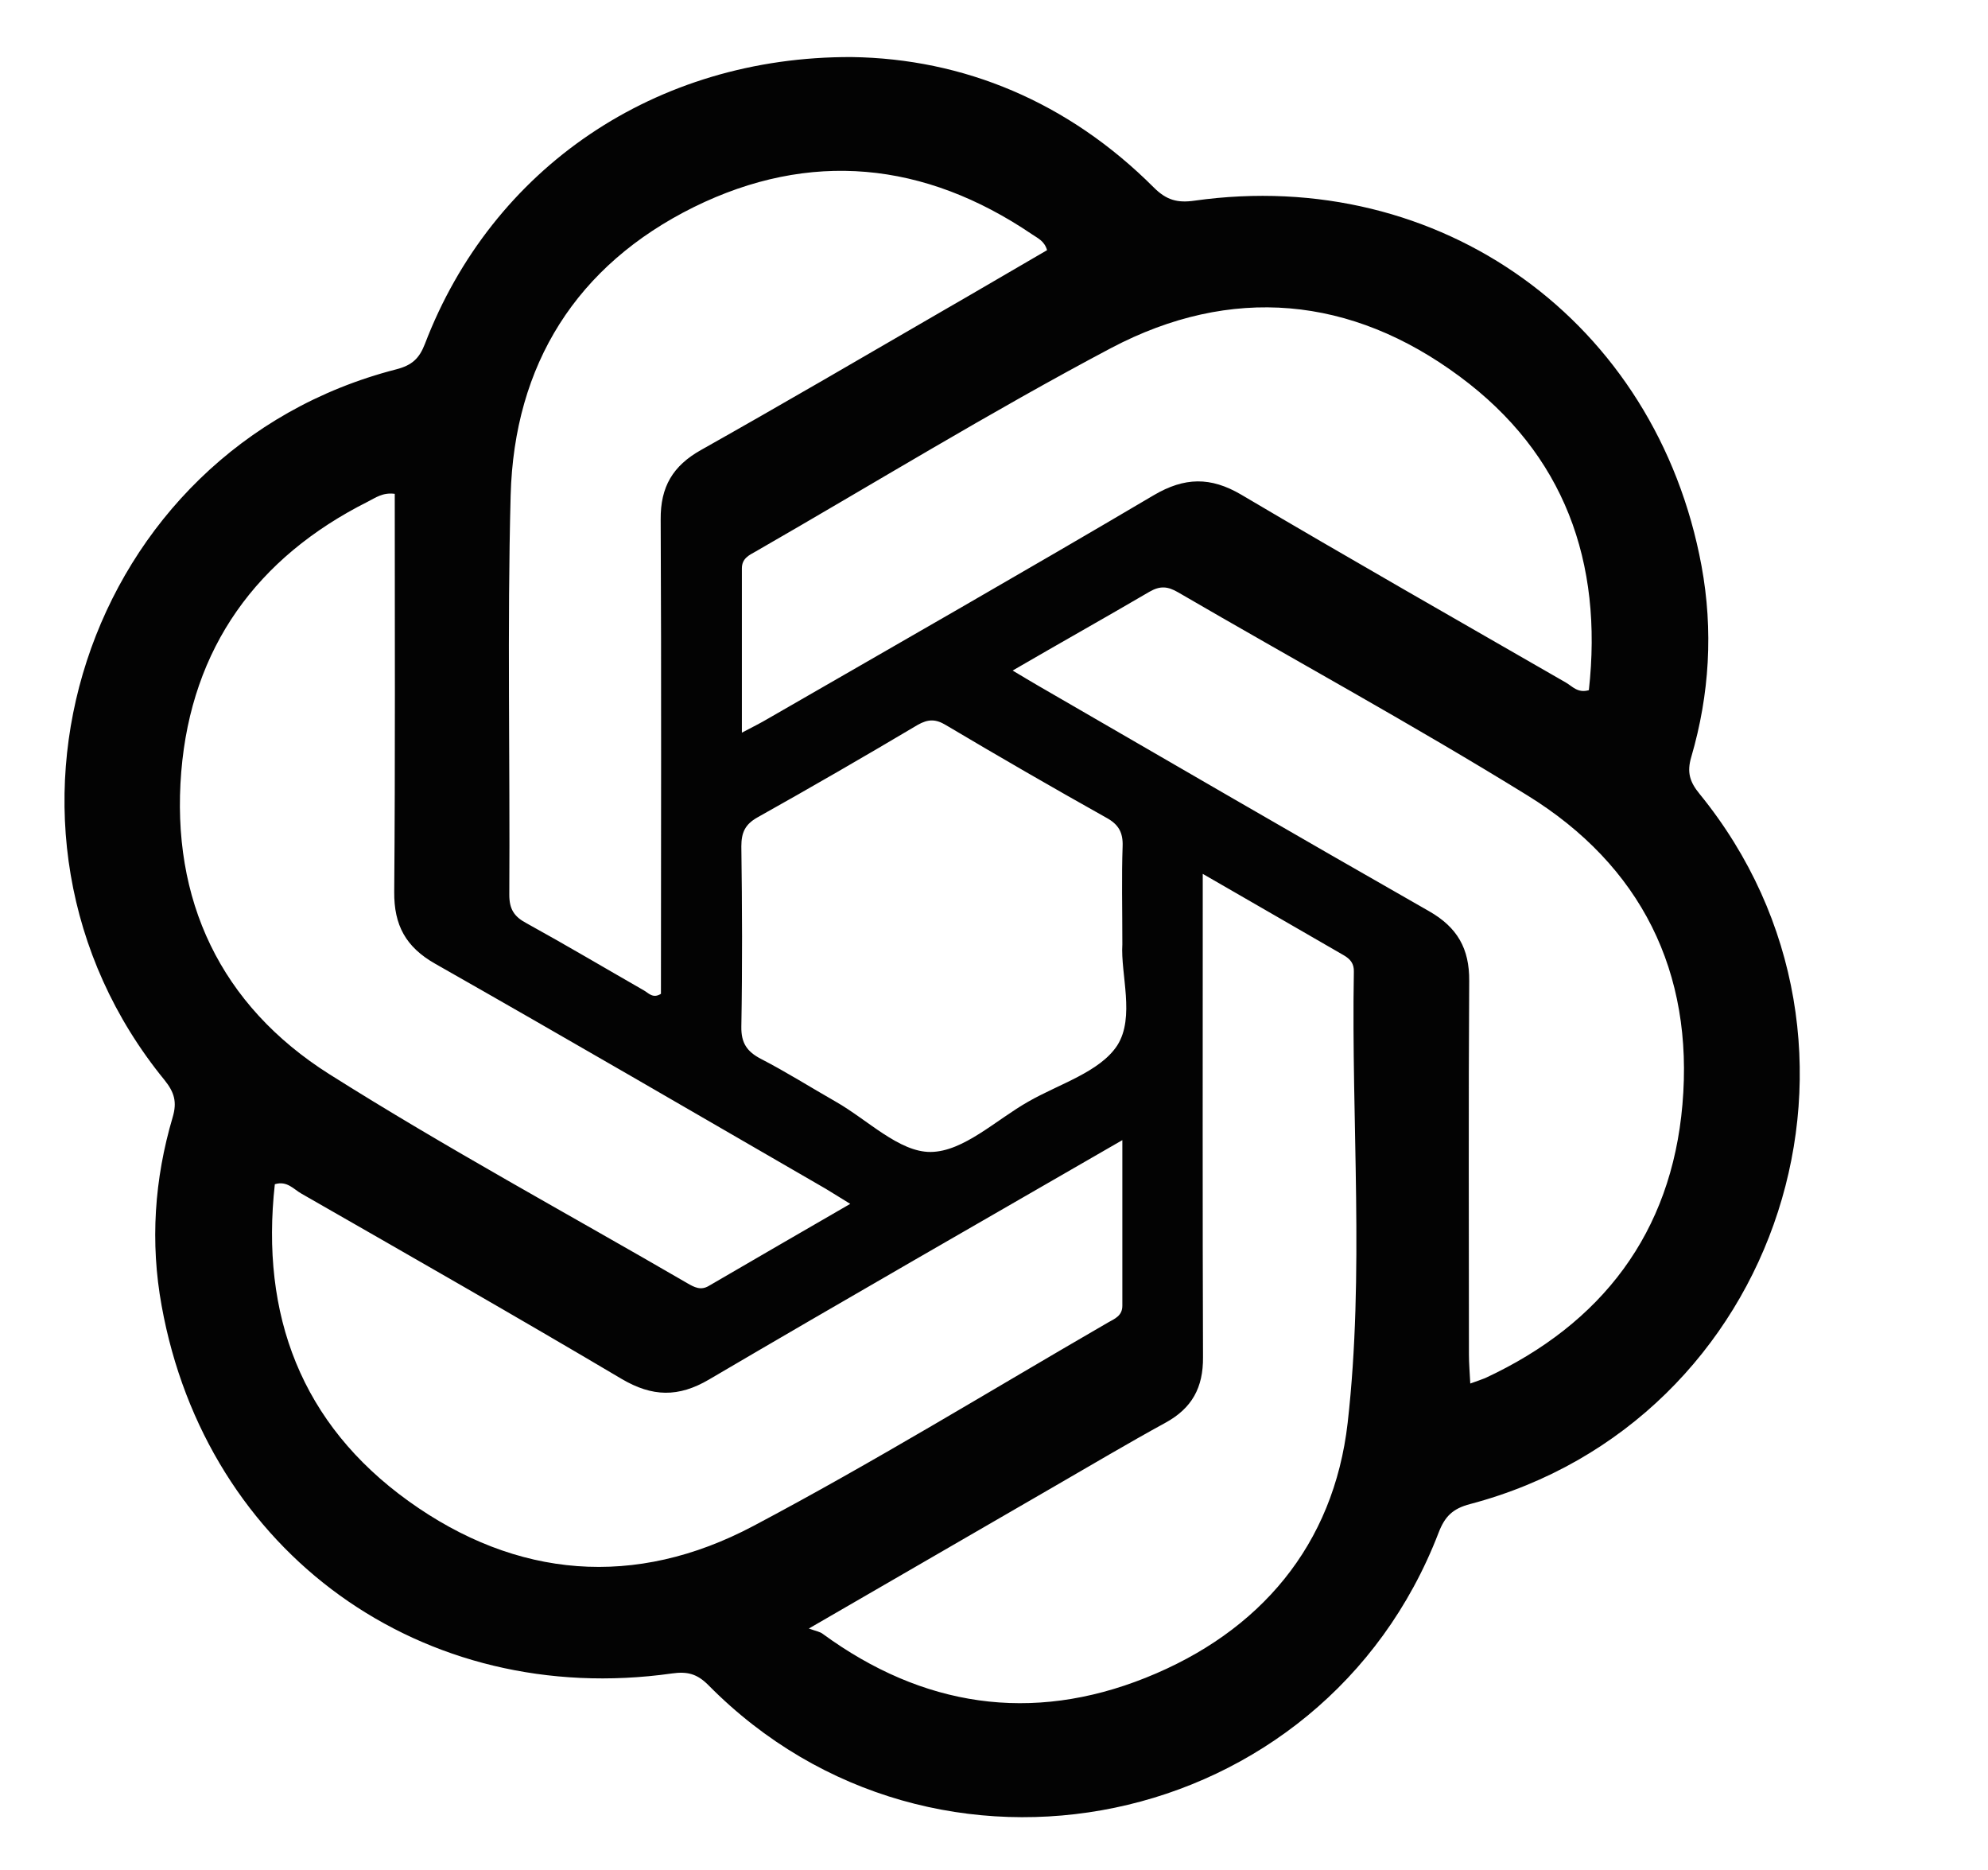
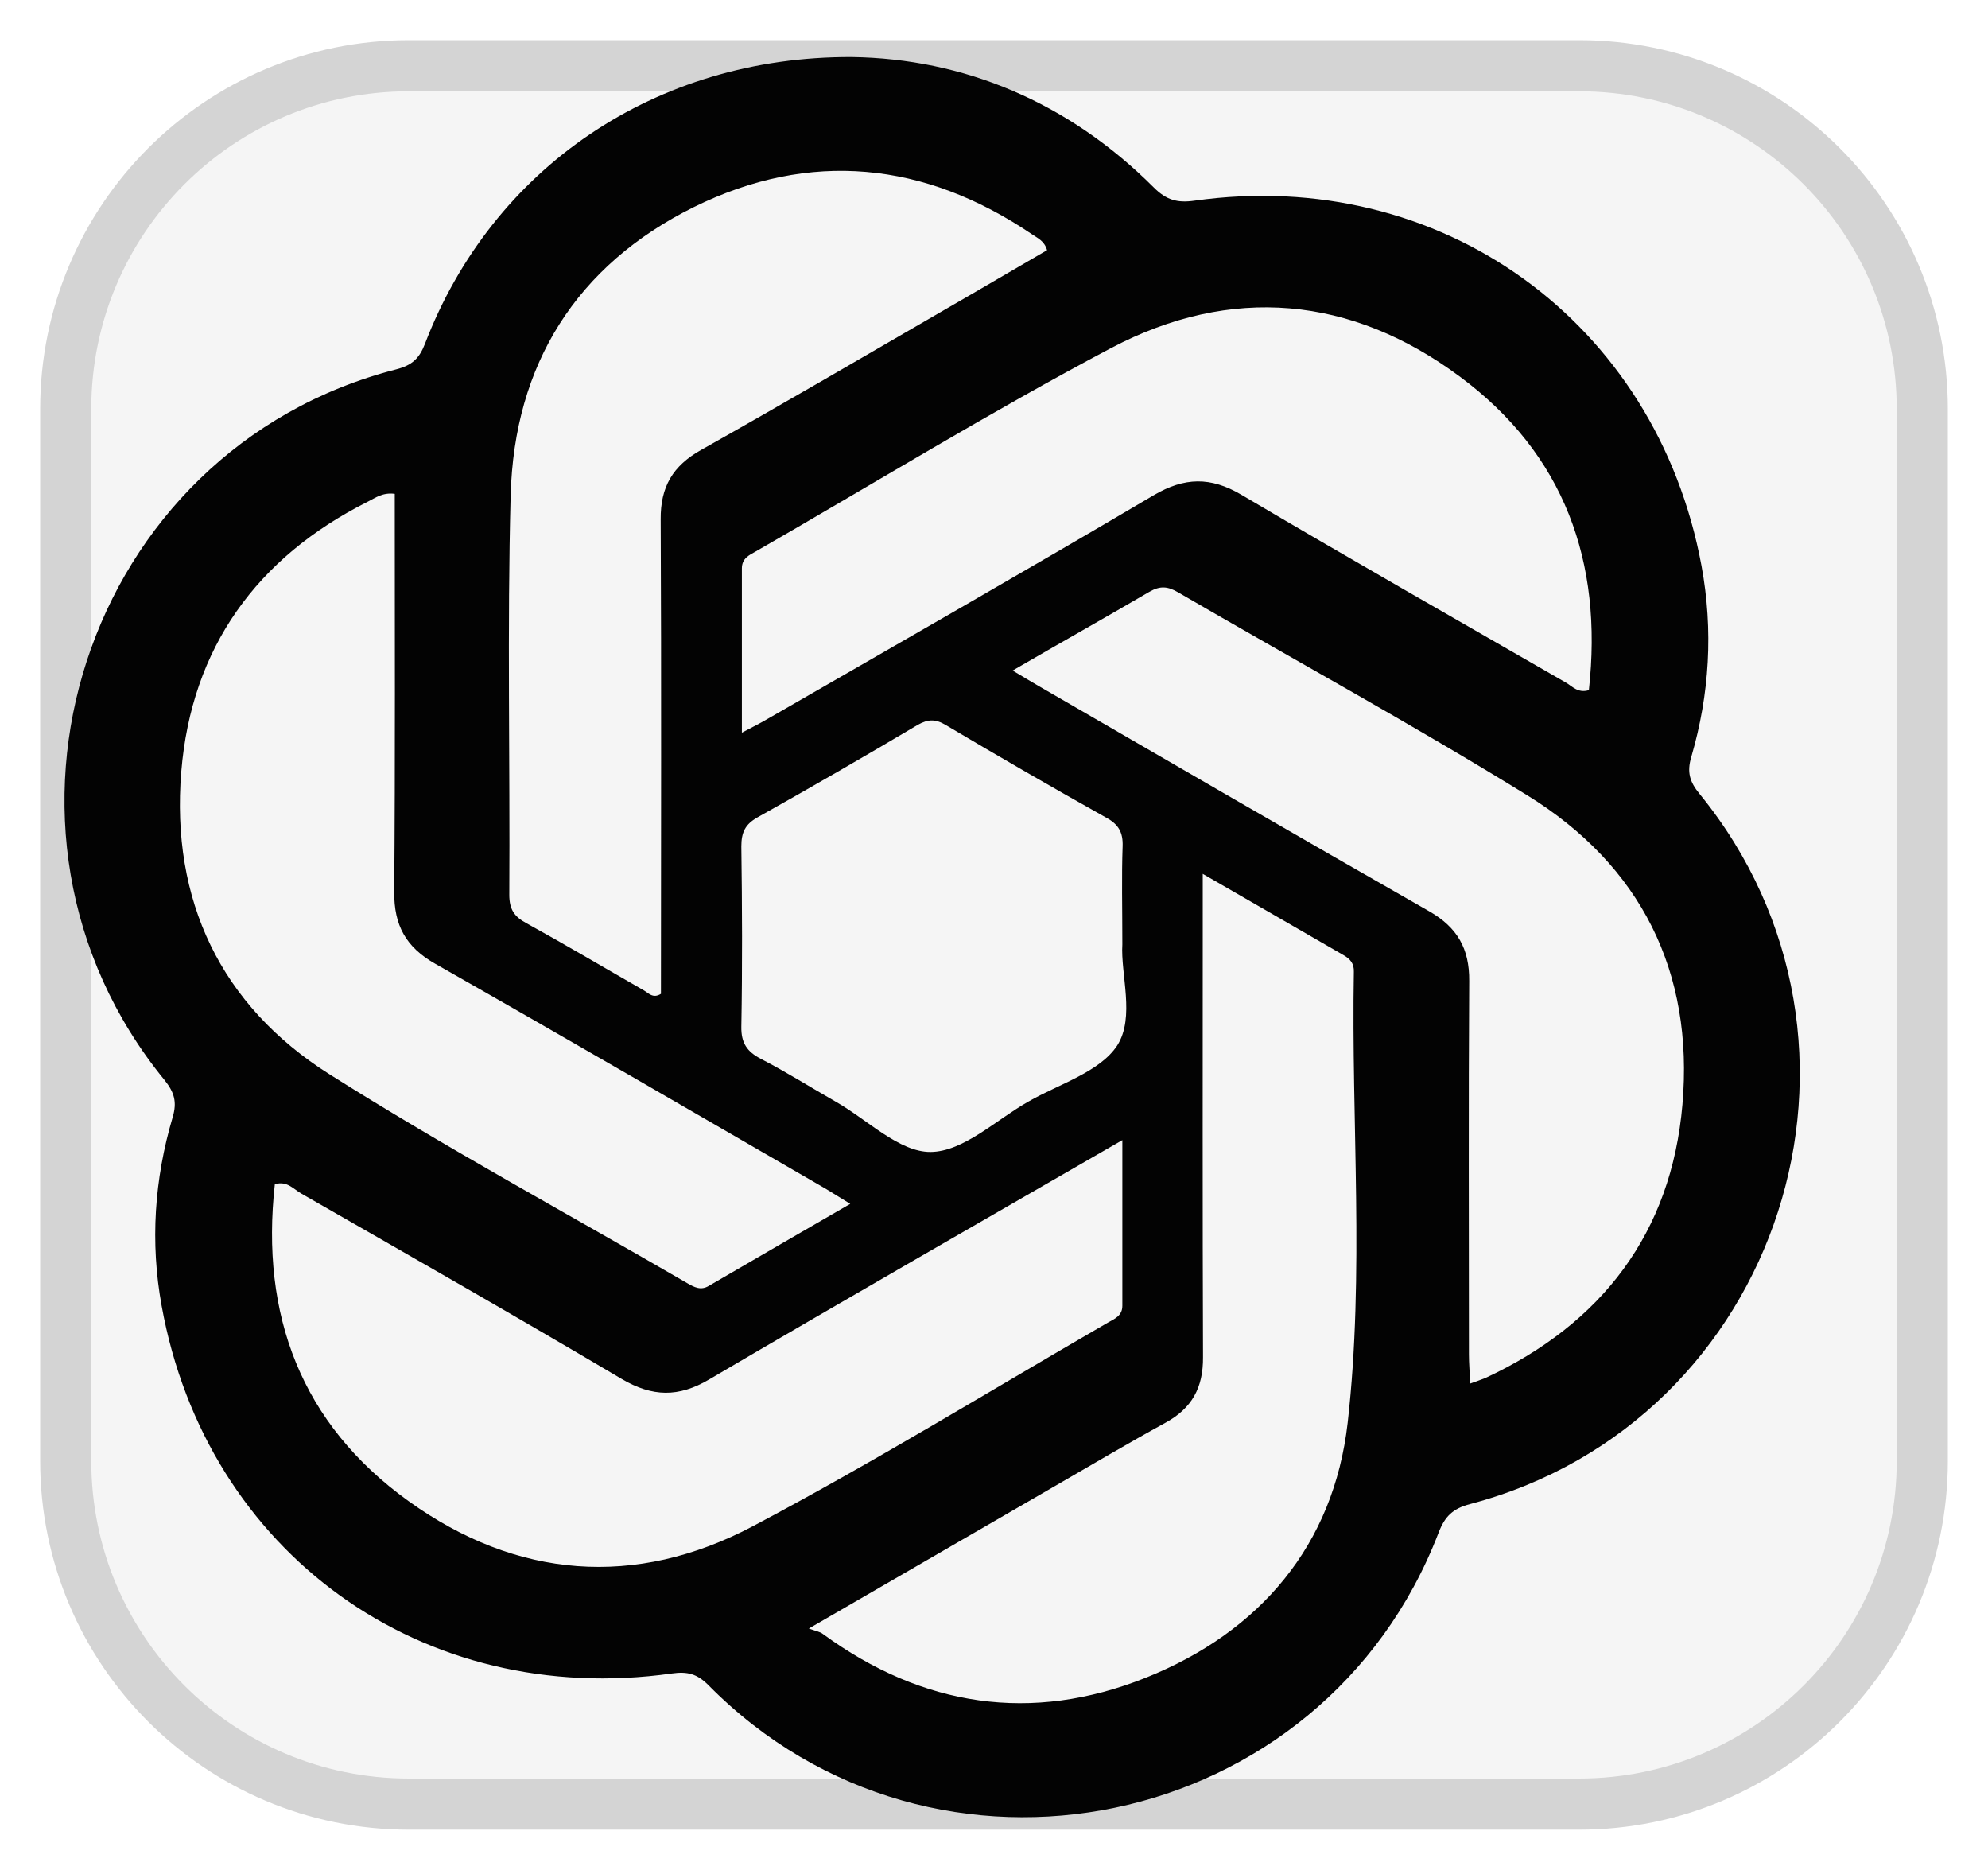
<svg xmlns="http://www.w3.org/2000/svg" t="1775992285201" class="icon" viewBox="0 0 1089 1024" version="1.1" p-id="26205" width="212.695" height="200">
+   <rect x="36" y="36" width="1017" height="952" rx="188" fill="#f5f5f5" stroke="#d4d4d4" stroke-width="28" />
  <path d="M466.635 31.246c61.125 0.884 118.42 24.45 165.406 71.436 6.923 6.923 12.962 8.543 22.24 7.217 134.77-19 253.045 66.133 277.79 200.02 6.48 35.202 4.418 70.257-5.598 104.575-2.504 8.396-0.884 13.698 4.566 20.326 111.498 136.832 44.776 343.774-125.638 388.845-9.721 2.504-13.992 6.923-17.38 15.76-63.335 164.67-276.021 209.004-400.039 83.366-6.186-6.186-11.489-7.512-19.884-6.334-136.685 19.295-255.106-65.985-279.556-201.345-6.333-34.76-3.977-69.373 6.039-103.25 2.504-8.395 0.884-13.698-4.419-20.326-111.94-136.979-44.04-345.394 126.964-389.286 8.543-2.21 12.52-5.892 15.613-13.845 36.822-96.328 126.227-157.6 233.896-157.159z m148.173 593.136c-77.327 44.629-152.15 87.49-226.384 131.088-16.791 9.868-31.078 9.574-47.87-0.295-58.179-34.466-116.8-67.9-175.421-101.482-4.272-2.357-7.807-7.218-14.582-5.155-7.954 71.582 14.434 131.235 73.203 173.507 59.21 42.567 124.313 47.869 188.825 13.698 65.986-34.908 129.763-74.087 194.423-111.499 3.682-2.062 7.806-3.682 7.806-9.132v-90.73zM573.568 137c-1.474-5.155-5.303-6.628-8.25-8.69-58.915-39.915-121.66-46.249-185.29-14.876-64.218 31.815-98.39 86.165-100.304 157.895-1.915 72.908-0.294 145.816-0.736 218.725 0 7.806 2.65 11.93 9.279 15.465 21.652 11.93 43.009 24.598 64.366 36.823 2.65 1.473 5.007 4.713 9.426 1.914 0-86.311 0.295-173.065-0.147-259.819-0.147-17.822 6.628-29.31 22.093-38 44.776-25.187 89.11-51.11 133.592-76.886 18.706-10.752 37.412-21.798 55.97-32.55z m85.28 341.565v18.853c0 81.893-0.147 163.934 0.147 245.827 0.147 16.644-6.039 27.985-20.62 35.938-20.474 11.195-40.505 23.125-60.684 34.76-43.45 25.187-87.048 50.374-134.623 77.917 4.125 1.473 6.187 1.768 7.66 2.946 54.644 39.915 114.296 49.047 176.894 24.008 62.599-25.04 102.956-72.614 110.615-139.63 9.28-81.894 1.915-164.67 3.388-247.005 0.147-4.419-1.915-6.923-5.45-8.985-25.04-14.434-49.931-28.869-77.327-44.629z m-104.134-111.35c6.039 3.681 10.163 6.038 14.14 8.395 71.288 41.24 142.429 82.63 214.012 123.429 15.465 8.837 22.093 20.473 21.946 38.148-0.442 68.195-0.147 136.39-0.147 204.585 0 5.008 0.441 9.868 0.736 15.907 3.682-1.325 5.892-2.062 8.101-2.946 64.071-29.752 102.072-79.683 108.11-149.793 6.334-72.614-22.682-130.94-84.986-169.383-62.745-38.738-127.552-74.087-191.329-111.204-5.597-3.24-9.721-3.682-15.613-0.295-24.155 14.14-48.605 27.838-74.97 43.156z m-338.472-96.77c-6.628-0.884-10.605 2.21-14.729 4.271-60.978 30.637-96.622 80.126-102.219 147.88-5.744 70.256 21.505 127.994 81.157 165.7 63.924 40.357 130.646 76.443 196.042 114.444 3.83 2.21 7.365 4.124 11.784 1.473 25.333-14.729 50.667-29.458 77.474-44.923-5.597-3.388-9.427-5.892-13.403-8.249-71.289-41.24-142.43-82.629-214.012-123.281-16.055-9.132-22.536-21.062-22.388-39.326 0.589-72.32 0.294-144.786 0.294-217.99z m190.151 130.793c6.186-3.24 10.31-5.302 14.287-7.659 70.552-40.652 141.251-81.01 211.361-122.398 16.791-9.868 31.078-10.163 47.87-0.294 59.062 34.907 118.567 68.784 177.925 102.955 3.535 2.062 6.48 5.892 12.52 4.124 7.806-70.11-13.404-129.32-70.7-171.74-59.504-44.186-125.343-50.225-191.034-15.612-65.986 34.908-129.762 74.087-194.57 111.35-3.682 2.063-7.659 3.83-7.659 9.28v89.994z m208.415 115.917c0-20.179-0.442-36.97 0.147-53.613 0.295-7.66-2.209-12.078-8.984-15.76-29.458-16.497-58.769-33.435-87.785-50.668-5.597-3.388-9.721-3.388-15.465-0.147-29.016 17.233-58.327 34.171-87.785 50.667-6.775 3.83-8.837 8.249-8.837 15.908 0.442 32.845 0.589 65.838 0 98.684-0.148 8.984 3.093 13.698 10.752 17.675 13.992 7.217 27.248 15.612 40.946 23.419 17.38 9.868 34.76 27.69 51.994 27.543 17.969-0.148 35.791-17.528 53.466-27.543 16.938-9.722 39.179-16.202 48.753-30.784 9.868-15.465 1.767-39.032 2.798-55.38z" fill="#030303" p-id="26206" />
</svg>
